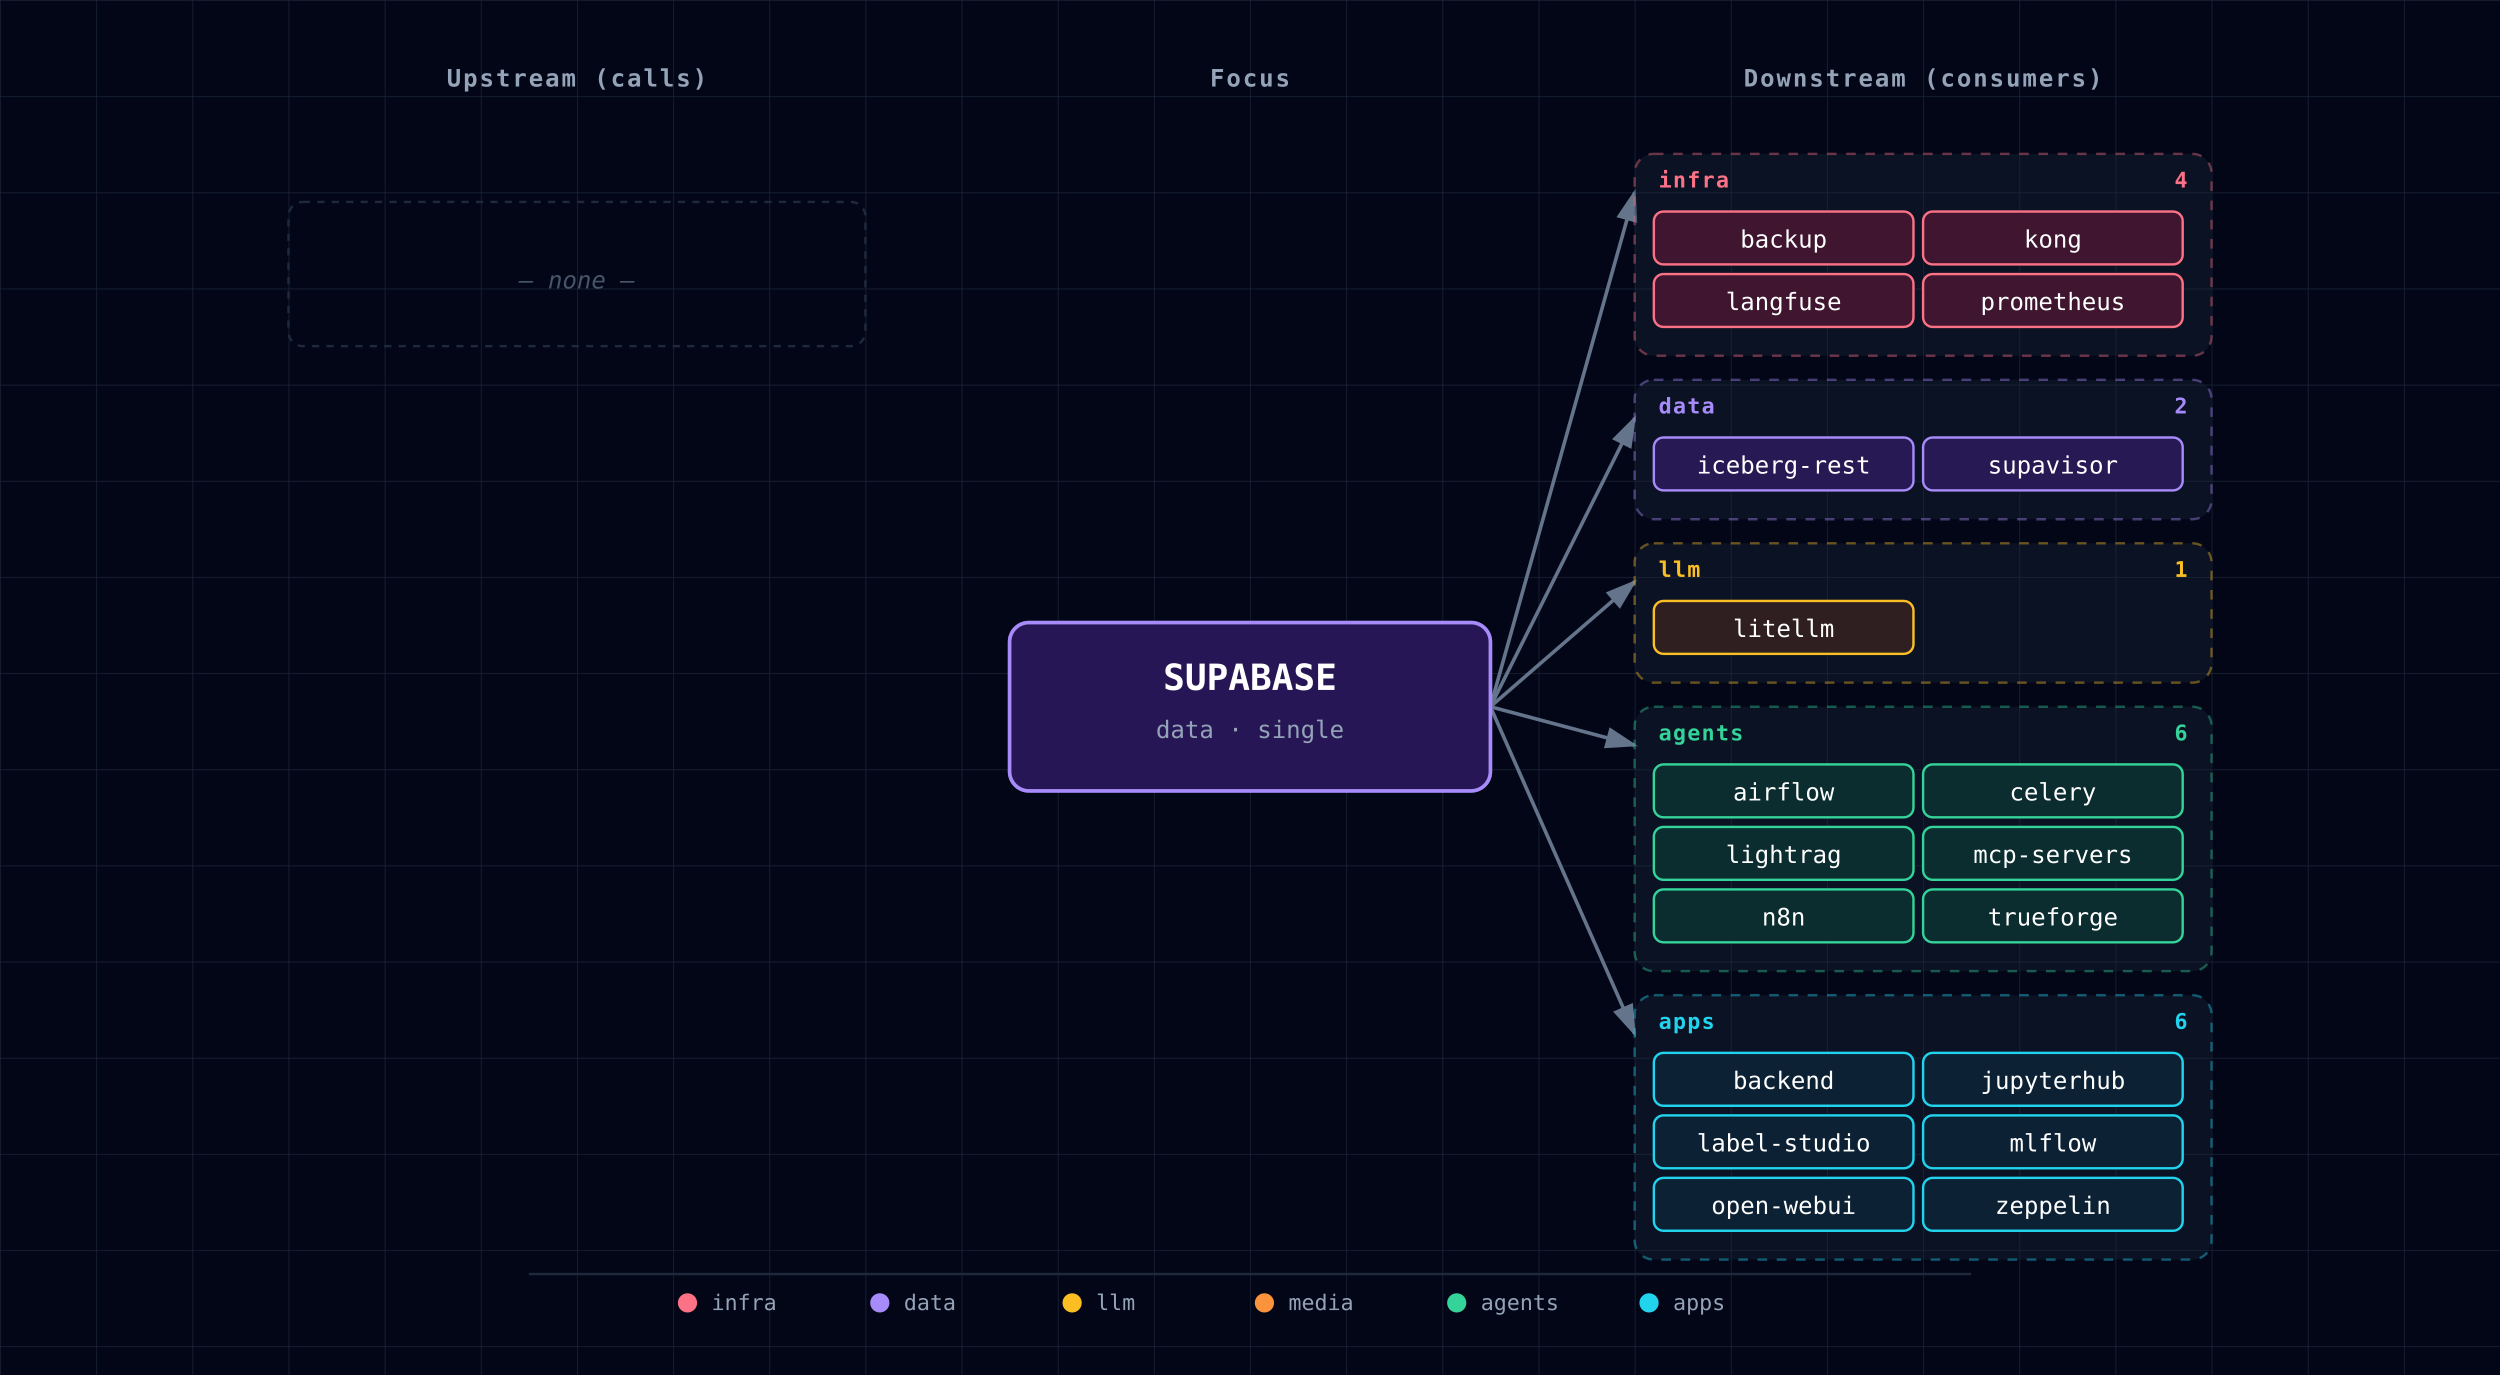
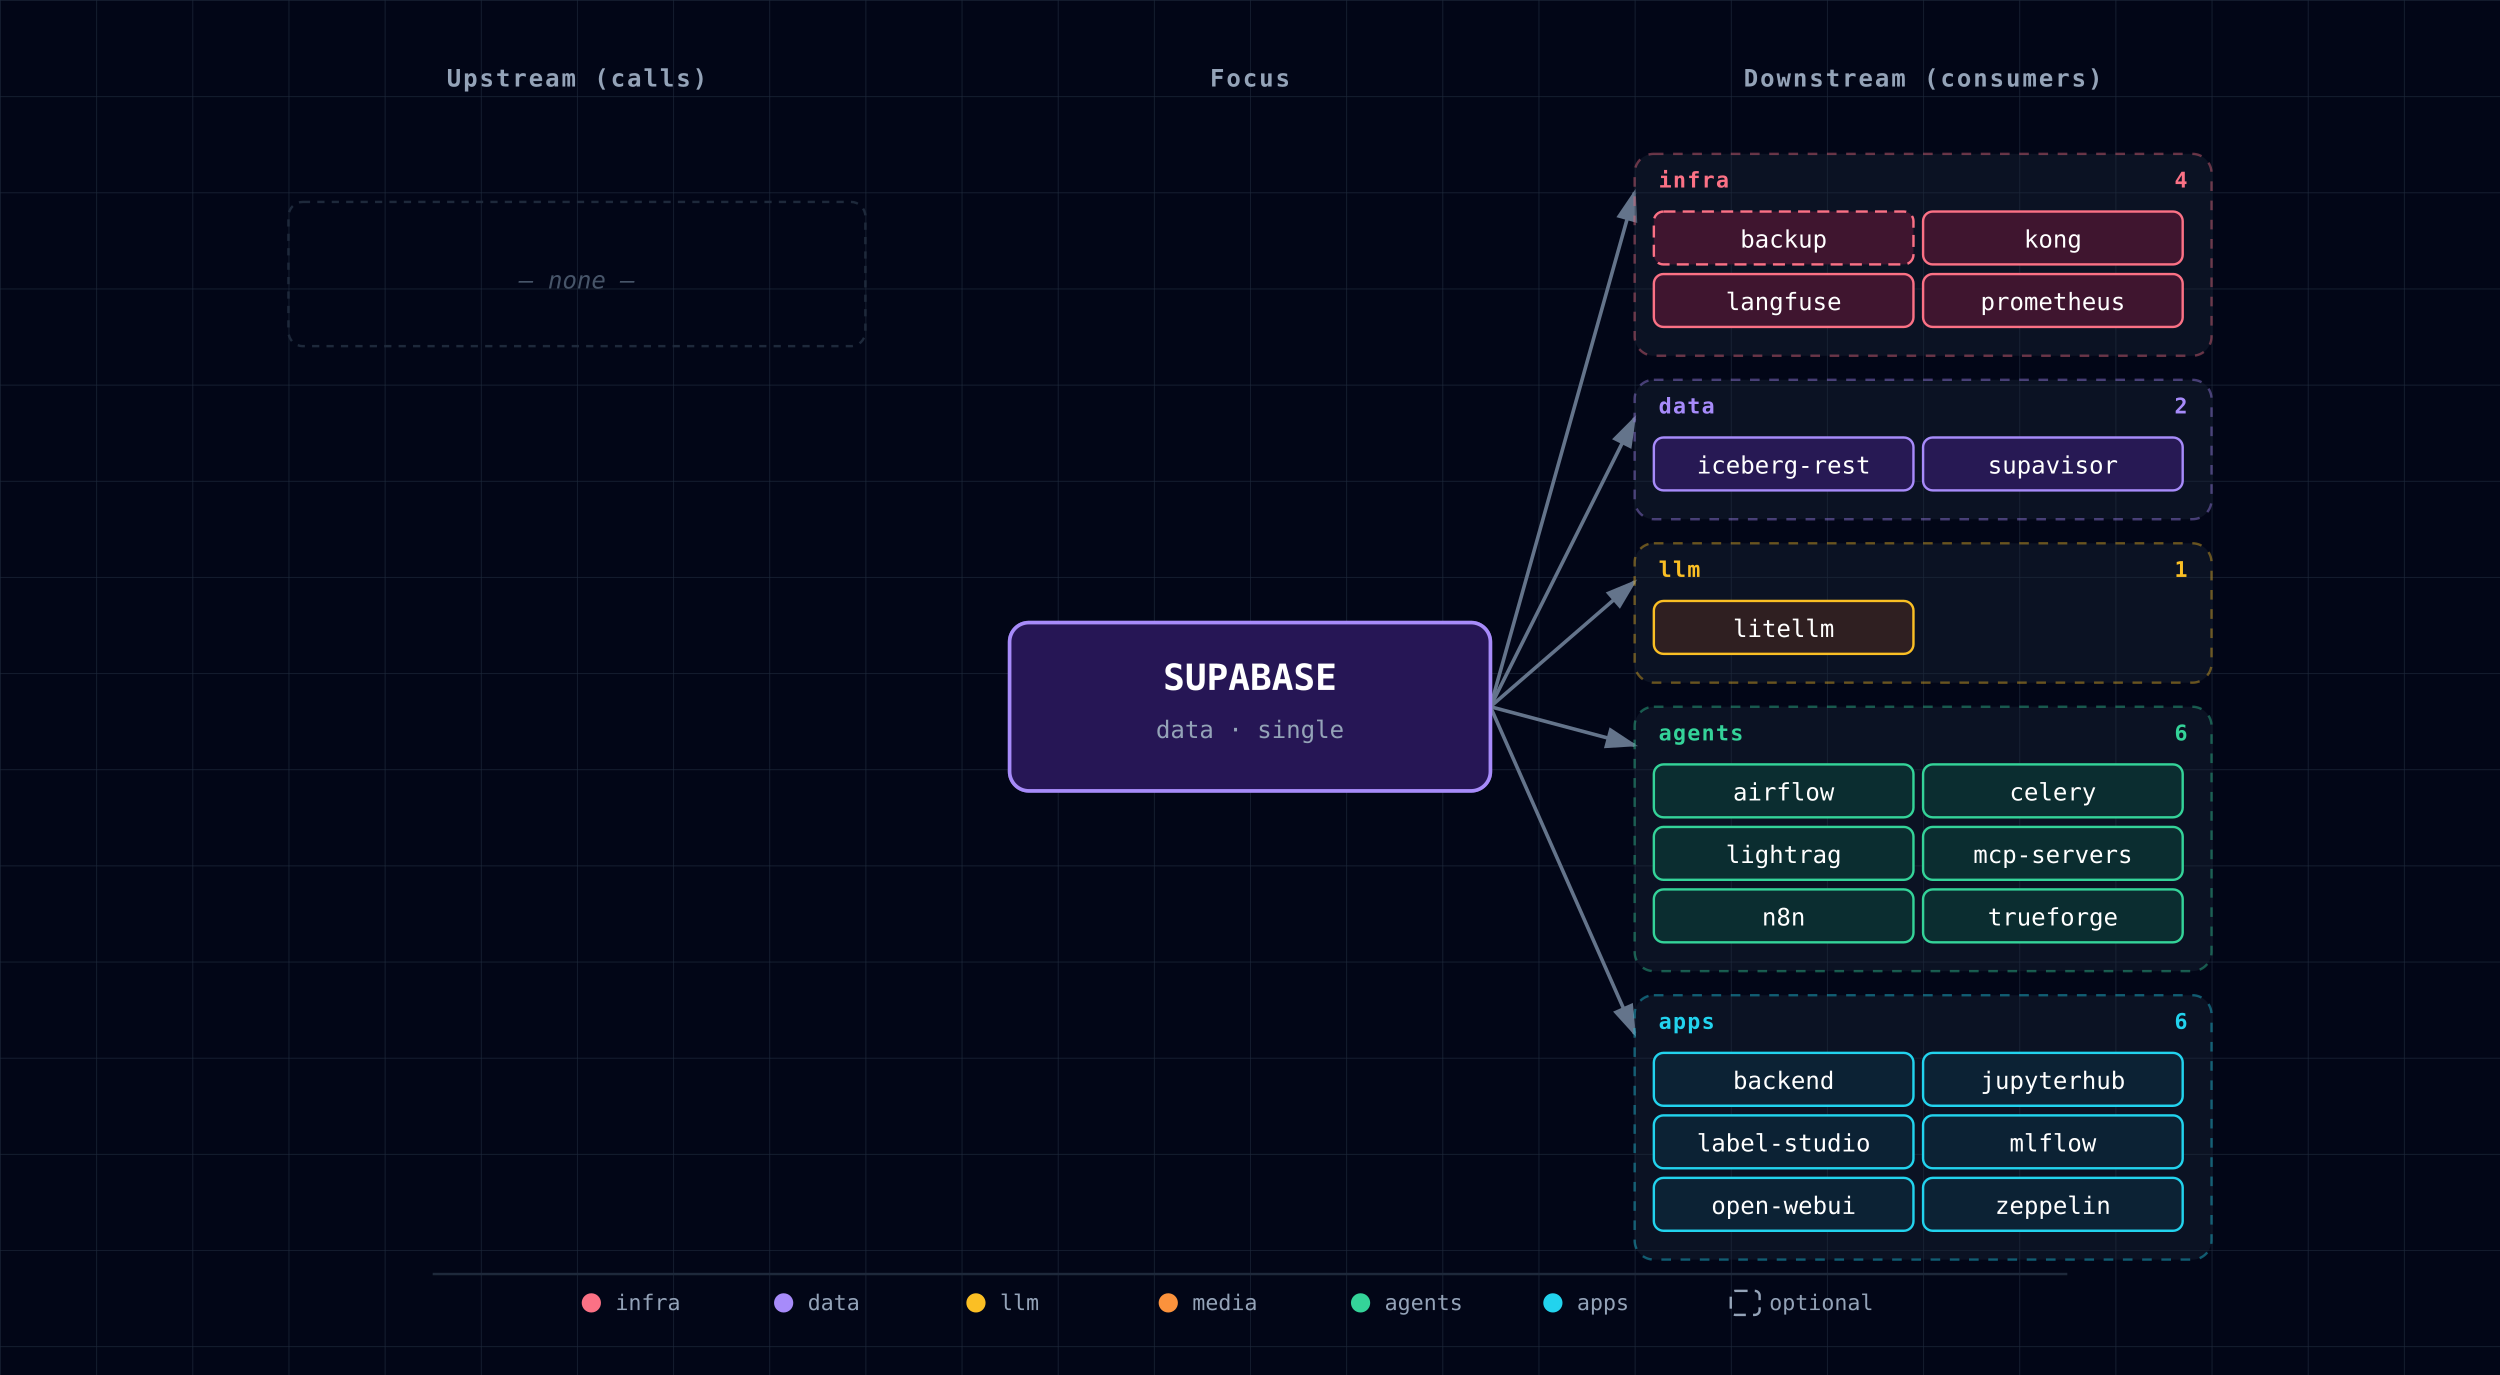
<svg xmlns="http://www.w3.org/2000/svg" viewBox="0 0 1040 572" font-family="'JetBrains Mono', 'Fira Code', Menlo, Consolas, monospace">
  <defs>
    <pattern id="grid" width="40" height="40" patternUnits="userSpaceOnUse">
      <path d="M 40 0 L 0 0 0 40" fill="none" stroke="#1e293b" stroke-width="0.5" />
    </pattern>
    <marker id="arrowhead" markerWidth="9" markerHeight="6" refX="8" refY="3" orient="auto">
      <polygon points="0 0, 9 3, 0 6" fill="#64748b" />
    </marker>
    <filter id="focus-glow" x="-50%" y="-50%" width="200%" height="200%">
      <feGaussianBlur in="SourceAlpha" stdDeviation="6" />
      <feFlood flood-color="#a78bfa" flood-opacity="0.6" />
      <feComposite in2="SourceAlpha" operator="in" />
      <feMerge>
        <feMergeNode />
        <feMergeNode in="SourceGraphic" />
      </feMerge>
    </filter>
  </defs>
  <rect width="1040" height="572" fill="#020617" />
  <rect width="1040" height="572" fill="url(#grid)" />
  <text x="240" y="36" fill="#94a3b8" font-size="10" font-weight="600" text-anchor="middle" letter-spacing="0.08em">Upstream (calls)</text>
  <text x="520" y="36" fill="#94a3b8" font-size="10" font-weight="600" text-anchor="middle" letter-spacing="0.08em">Focus</text>
  <text x="800" y="36" fill="#94a3b8" font-size="10" font-weight="600" text-anchor="middle" letter-spacing="0.08em">Downstream (consumers)</text>
  <line x1="620" y1="294" x2="680" y2="80" stroke="#64748b" stroke-width="1.5" marker-end="url(#arrowhead)" />
  <line x1="620" y1="294" x2="680" y2="174" stroke="#64748b" stroke-width="1.5" marker-end="url(#arrowhead)" />
  <line x1="620" y1="294" x2="680" y2="242" stroke="#64748b" stroke-width="1.5" marker-end="url(#arrowhead)" />
  <line x1="620" y1="294" x2="680" y2="310" stroke="#64748b" stroke-width="1.5" marker-end="url(#arrowhead)" />
  <line x1="620" y1="294" x2="680" y2="430" stroke="#64748b" stroke-width="1.5" marker-end="url(#arrowhead)" />
  <g>
    <rect x="120" y="84" width="240" height="60" rx="6" fill="none" stroke="#1e293b" stroke-width="1" stroke-dasharray="3,3" />
    <text x="240" y="120" fill="#475569" font-size="10" font-style="italic" text-anchor="middle">— none —</text>
  </g>
  <g>
    <g class="cluster">
      <rect x="680" y="64" width="240" height="84" rx="8" fill="rgba(30,41,59,0.35)" stroke="#fb7185" stroke-width="1" stroke-dasharray="4,4" stroke-opacity="0.4" />
      <text x="690" y="78" fill="#fb7185" font-size="9" font-weight="700" text-anchor="start" style="letter-spacing:0.06em;text-transform:uppercase;">infra</text>
      <text x="910" y="78" fill="#fb7185" font-size="9" font-weight="600" text-anchor="end">4</text>
    </g>
    <g>
      <rect x="688" y="88" width="108" height="22" rx="4" fill="#0f172a" />
-       <rect x="688" y="88" width="108" height="22" rx="4" fill="rgba(136, 19, 55, 0.4)" stroke="#fb7185" stroke-width="1" />
+       <rect x="688" y="88" width="108" height="22" rx="4" fill="rgba(136, 19, 55, 0.4)" stroke="#fb7185" stroke-width="1" stroke-dasharray="5,3" />
      <text x="742" y="103" fill="white" font-size="10" text-anchor="middle">backup</text>
    </g>
    <g>
      <rect x="800" y="88" width="108" height="22" rx="4" fill="#0f172a" />
      <rect x="800" y="88" width="108" height="22" rx="4" fill="rgba(136, 19, 55, 0.4)" stroke="#fb7185" stroke-width="1" />
      <text x="854" y="103" fill="white" font-size="10" text-anchor="middle">kong</text>
    </g>
    <g>
      <rect x="688" y="114" width="108" height="22" rx="4" fill="#0f172a" />
      <rect x="688" y="114" width="108" height="22" rx="4" fill="rgba(136, 19, 55, 0.4)" stroke="#fb7185" stroke-width="1" />
      <text x="742" y="129" fill="white" font-size="10" text-anchor="middle">langfuse</text>
    </g>
    <g>
      <rect x="800" y="114" width="108" height="22" rx="4" fill="#0f172a" />
      <rect x="800" y="114" width="108" height="22" rx="4" fill="rgba(136, 19, 55, 0.4)" stroke="#fb7185" stroke-width="1" />
      <text x="854" y="129" fill="white" font-size="10" text-anchor="middle">prometheus</text>
    </g>
    <g class="cluster">
      <rect x="680" y="158" width="240" height="58" rx="8" fill="rgba(30,41,59,0.35)" stroke="#a78bfa" stroke-width="1" stroke-dasharray="4,4" stroke-opacity="0.4" />
      <text x="690" y="172" fill="#a78bfa" font-size="9" font-weight="700" text-anchor="start" style="letter-spacing:0.06em;text-transform:uppercase;">data</text>
      <text x="910" y="172" fill="#a78bfa" font-size="9" font-weight="600" text-anchor="end">2</text>
    </g>
    <g>
      <rect x="688" y="182" width="108" height="22" rx="4" fill="#0f172a" />
      <rect x="688" y="182" width="108" height="22" rx="4" fill="rgba(76, 29, 149, 0.4)" stroke="#a78bfa" stroke-width="1" />
      <text x="742" y="197" fill="white" font-size="10" text-anchor="middle">iceberg-rest</text>
    </g>
    <g>
      <rect x="800" y="182" width="108" height="22" rx="4" fill="#0f172a" />
      <rect x="800" y="182" width="108" height="22" rx="4" fill="rgba(76, 29, 149, 0.4)" stroke="#a78bfa" stroke-width="1" />
      <text x="854" y="197" fill="white" font-size="10" text-anchor="middle">supavisor</text>
    </g>
    <g class="cluster">
      <rect x="680" y="226" width="240" height="58" rx="8" fill="rgba(30,41,59,0.35)" stroke="#fbbf24" stroke-width="1" stroke-dasharray="4,4" stroke-opacity="0.4" />
      <text x="690" y="240" fill="#fbbf24" font-size="9" font-weight="700" text-anchor="start" style="letter-spacing:0.06em;text-transform:uppercase;">llm</text>
      <text x="910" y="240" fill="#fbbf24" font-size="9" font-weight="600" text-anchor="end">1</text>
    </g>
    <g>
      <rect x="688" y="250" width="108" height="22" rx="4" fill="#0f172a" />
      <rect x="688" y="250" width="108" height="22" rx="4" fill="rgba(120, 53, 15, 0.3)" stroke="#fbbf24" stroke-width="1" />
      <text x="742" y="265" fill="white" font-size="10" text-anchor="middle">litellm</text>
    </g>
    <g class="cluster">
      <rect x="680" y="294" width="240" height="110" rx="8" fill="rgba(30,41,59,0.35)" stroke="#34d399" stroke-width="1" stroke-dasharray="4,4" stroke-opacity="0.4" />
      <text x="690" y="308" fill="#34d399" font-size="9" font-weight="700" text-anchor="start" style="letter-spacing:0.06em;text-transform:uppercase;">agents</text>
      <text x="910" y="308" fill="#34d399" font-size="9" font-weight="600" text-anchor="end">6</text>
    </g>
    <g>
      <rect x="688" y="318" width="108" height="22" rx="4" fill="#0f172a" />
      <rect x="688" y="318" width="108" height="22" rx="4" fill="rgba(6, 78, 59, 0.4)" stroke="#34d399" stroke-width="1" />
      <text x="742" y="333" fill="white" font-size="10" text-anchor="middle">airflow</text>
    </g>
    <g>
      <rect x="800" y="318" width="108" height="22" rx="4" fill="#0f172a" />
      <rect x="800" y="318" width="108" height="22" rx="4" fill="rgba(6, 78, 59, 0.4)" stroke="#34d399" stroke-width="1" />
      <text x="854" y="333" fill="white" font-size="10" text-anchor="middle">celery</text>
    </g>
    <g>
      <rect x="688" y="344" width="108" height="22" rx="4" fill="#0f172a" />
      <rect x="688" y="344" width="108" height="22" rx="4" fill="rgba(6, 78, 59, 0.4)" stroke="#34d399" stroke-width="1" />
      <text x="742" y="359" fill="white" font-size="10" text-anchor="middle">lightrag</text>
    </g>
    <g>
      <rect x="800" y="344" width="108" height="22" rx="4" fill="#0f172a" />
      <rect x="800" y="344" width="108" height="22" rx="4" fill="rgba(6, 78, 59, 0.4)" stroke="#34d399" stroke-width="1" />
      <text x="854" y="359" fill="white" font-size="10" text-anchor="middle">mcp-servers</text>
    </g>
    <g>
      <rect x="688" y="370" width="108" height="22" rx="4" fill="#0f172a" />
      <rect x="688" y="370" width="108" height="22" rx="4" fill="rgba(6, 78, 59, 0.4)" stroke="#34d399" stroke-width="1" />
      <text x="742" y="385" fill="white" font-size="10" text-anchor="middle">n8n</text>
    </g>
    <g>
      <rect x="800" y="370" width="108" height="22" rx="4" fill="#0f172a" />
      <rect x="800" y="370" width="108" height="22" rx="4" fill="rgba(6, 78, 59, 0.4)" stroke="#34d399" stroke-width="1" />
      <text x="854" y="385" fill="white" font-size="10" text-anchor="middle">trueforge</text>
    </g>
    <g class="cluster">
      <rect x="680" y="414" width="240" height="110" rx="8" fill="rgba(30,41,59,0.35)" stroke="#22d3ee" stroke-width="1" stroke-dasharray="4,4" stroke-opacity="0.4" />
      <text x="690" y="428" fill="#22d3ee" font-size="9" font-weight="700" text-anchor="start" style="letter-spacing:0.06em;text-transform:uppercase;">apps</text>
      <text x="910" y="428" fill="#22d3ee" font-size="9" font-weight="600" text-anchor="end">6</text>
    </g>
    <g>
      <rect x="688" y="438" width="108" height="22" rx="4" fill="#0f172a" />
      <rect x="688" y="438" width="108" height="22" rx="4" fill="rgba(8, 51, 68, 0.4)" stroke="#22d3ee" stroke-width="1" />
      <text x="742" y="453" fill="white" font-size="10" text-anchor="middle">backend</text>
    </g>
    <g>
      <rect x="800" y="438" width="108" height="22" rx="4" fill="#0f172a" />
      <rect x="800" y="438" width="108" height="22" rx="4" fill="rgba(8, 51, 68, 0.4)" stroke="#22d3ee" stroke-width="1" />
      <text x="854" y="453" fill="white" font-size="10" text-anchor="middle">jupyterhub</text>
    </g>
    <g>
      <rect x="688" y="464" width="108" height="22" rx="4" fill="#0f172a" />
      <rect x="688" y="464" width="108" height="22" rx="4" fill="rgba(8, 51, 68, 0.4)" stroke="#22d3ee" stroke-width="1" />
      <text x="742" y="479" fill="white" font-size="10" text-anchor="middle">label-studio</text>
    </g>
    <g>
      <rect x="800" y="464" width="108" height="22" rx="4" fill="#0f172a" />
      <rect x="800" y="464" width="108" height="22" rx="4" fill="rgba(8, 51, 68, 0.4)" stroke="#22d3ee" stroke-width="1" />
      <text x="854" y="479" fill="white" font-size="10" text-anchor="middle">mlflow</text>
    </g>
    <g>
      <rect x="688" y="490" width="108" height="22" rx="4" fill="#0f172a" />
      <rect x="688" y="490" width="108" height="22" rx="4" fill="rgba(8, 51, 68, 0.4)" stroke="#22d3ee" stroke-width="1" />
      <text x="742" y="505" fill="white" font-size="10" text-anchor="middle">open-webui</text>
    </g>
    <g>
      <rect x="800" y="490" width="108" height="22" rx="4" fill="#0f172a" />
      <rect x="800" y="490" width="108" height="22" rx="4" fill="rgba(8, 51, 68, 0.4)" stroke="#22d3ee" stroke-width="1" />
      <text x="854" y="505" fill="white" font-size="10" text-anchor="middle">zeppelin</text>
    </g>
  </g>
  <g class="focus" filter="url(#focus-glow)">
    <rect x="420" y="259" width="200" height="70" rx="8" fill="#0f172a" />
    <rect x="420" y="259" width="200" height="70" rx="8" fill="rgba(76, 29, 149, 0.4)" stroke="#a78bfa" stroke-width="1.5" />
    <text x="520" y="287" fill="white" font-size="15" font-weight="700" text-anchor="middle">SUPABASE</text>
    <text x="520" y="307" fill="#94a3b8" font-size="10" text-anchor="middle">data · single</text>
  </g>
  <g class="legend">
-     <line x1="220" y1="530" x2="820" y2="530" stroke="#1e293b" stroke-width="1" />
-     <circle cx="286" cy="542" r="4" fill="#fb7185" />
-     <text x="296" y="545" fill="#94a3b8" font-size="9" font-weight="400" text-anchor="start">infra</text>
-     <circle cx="366" cy="542" r="4" fill="#a78bfa" />
-     <text x="376" y="545" fill="#94a3b8" font-size="9" font-weight="400" text-anchor="start">data</text>
-     <circle cx="446" cy="542" r="4" fill="#fbbf24" />
-     <text x="456" y="545" fill="#94a3b8" font-size="9" font-weight="400" text-anchor="start">llm</text>
-     <circle cx="526" cy="542" r="4" fill="#fb923c" />
-     <text x="536" y="545" fill="#94a3b8" font-size="9" font-weight="400" text-anchor="start">media</text>
-     <circle cx="606" cy="542" r="4" fill="#34d399" />
-     <text x="616" y="545" fill="#94a3b8" font-size="9" font-weight="400" text-anchor="start">agents</text>
-     <circle cx="686" cy="542" r="4" fill="#22d3ee" />
-     <text x="696" y="545" fill="#94a3b8" font-size="9" font-weight="400" text-anchor="start">apps</text>
+     <line x1="180" y1="530" x2="860" y2="530" stroke="#1e293b" stroke-width="1" />
+     <circle cx="246" cy="542" r="4" fill="#fb7185" />
+     <text x="256" y="545" fill="#94a3b8" font-size="9" font-weight="400" text-anchor="start">infra</text>
+     <circle cx="326" cy="542" r="4" fill="#a78bfa" />
+     <text x="336" y="545" fill="#94a3b8" font-size="9" font-weight="400" text-anchor="start">data</text>
+     <circle cx="406" cy="542" r="4" fill="#fbbf24" />
+     <text x="416" y="545" fill="#94a3b8" font-size="9" font-weight="400" text-anchor="start">llm</text>
+     <circle cx="486" cy="542" r="4" fill="#fb923c" />
+     <text x="496" y="545" fill="#94a3b8" font-size="9" font-weight="400" text-anchor="start">media</text>
+     <circle cx="566" cy="542" r="4" fill="#34d399" />
+     <text x="576" y="545" fill="#94a3b8" font-size="9" font-weight="400" text-anchor="start">agents</text>
+     <circle cx="646" cy="542" r="4" fill="#22d3ee" />
+     <text x="656" y="545" fill="#94a3b8" font-size="9" font-weight="400" text-anchor="start">apps</text>
+     <rect x="720" y="537" width="12" height="10" rx="2" fill="none" stroke="#94a3b8" stroke-width="1" stroke-dasharray="5,3" />
+     <text x="736" y="545" fill="#94a3b8" font-size="9" font-weight="400" text-anchor="start">optional</text>
  </g>
</svg>
